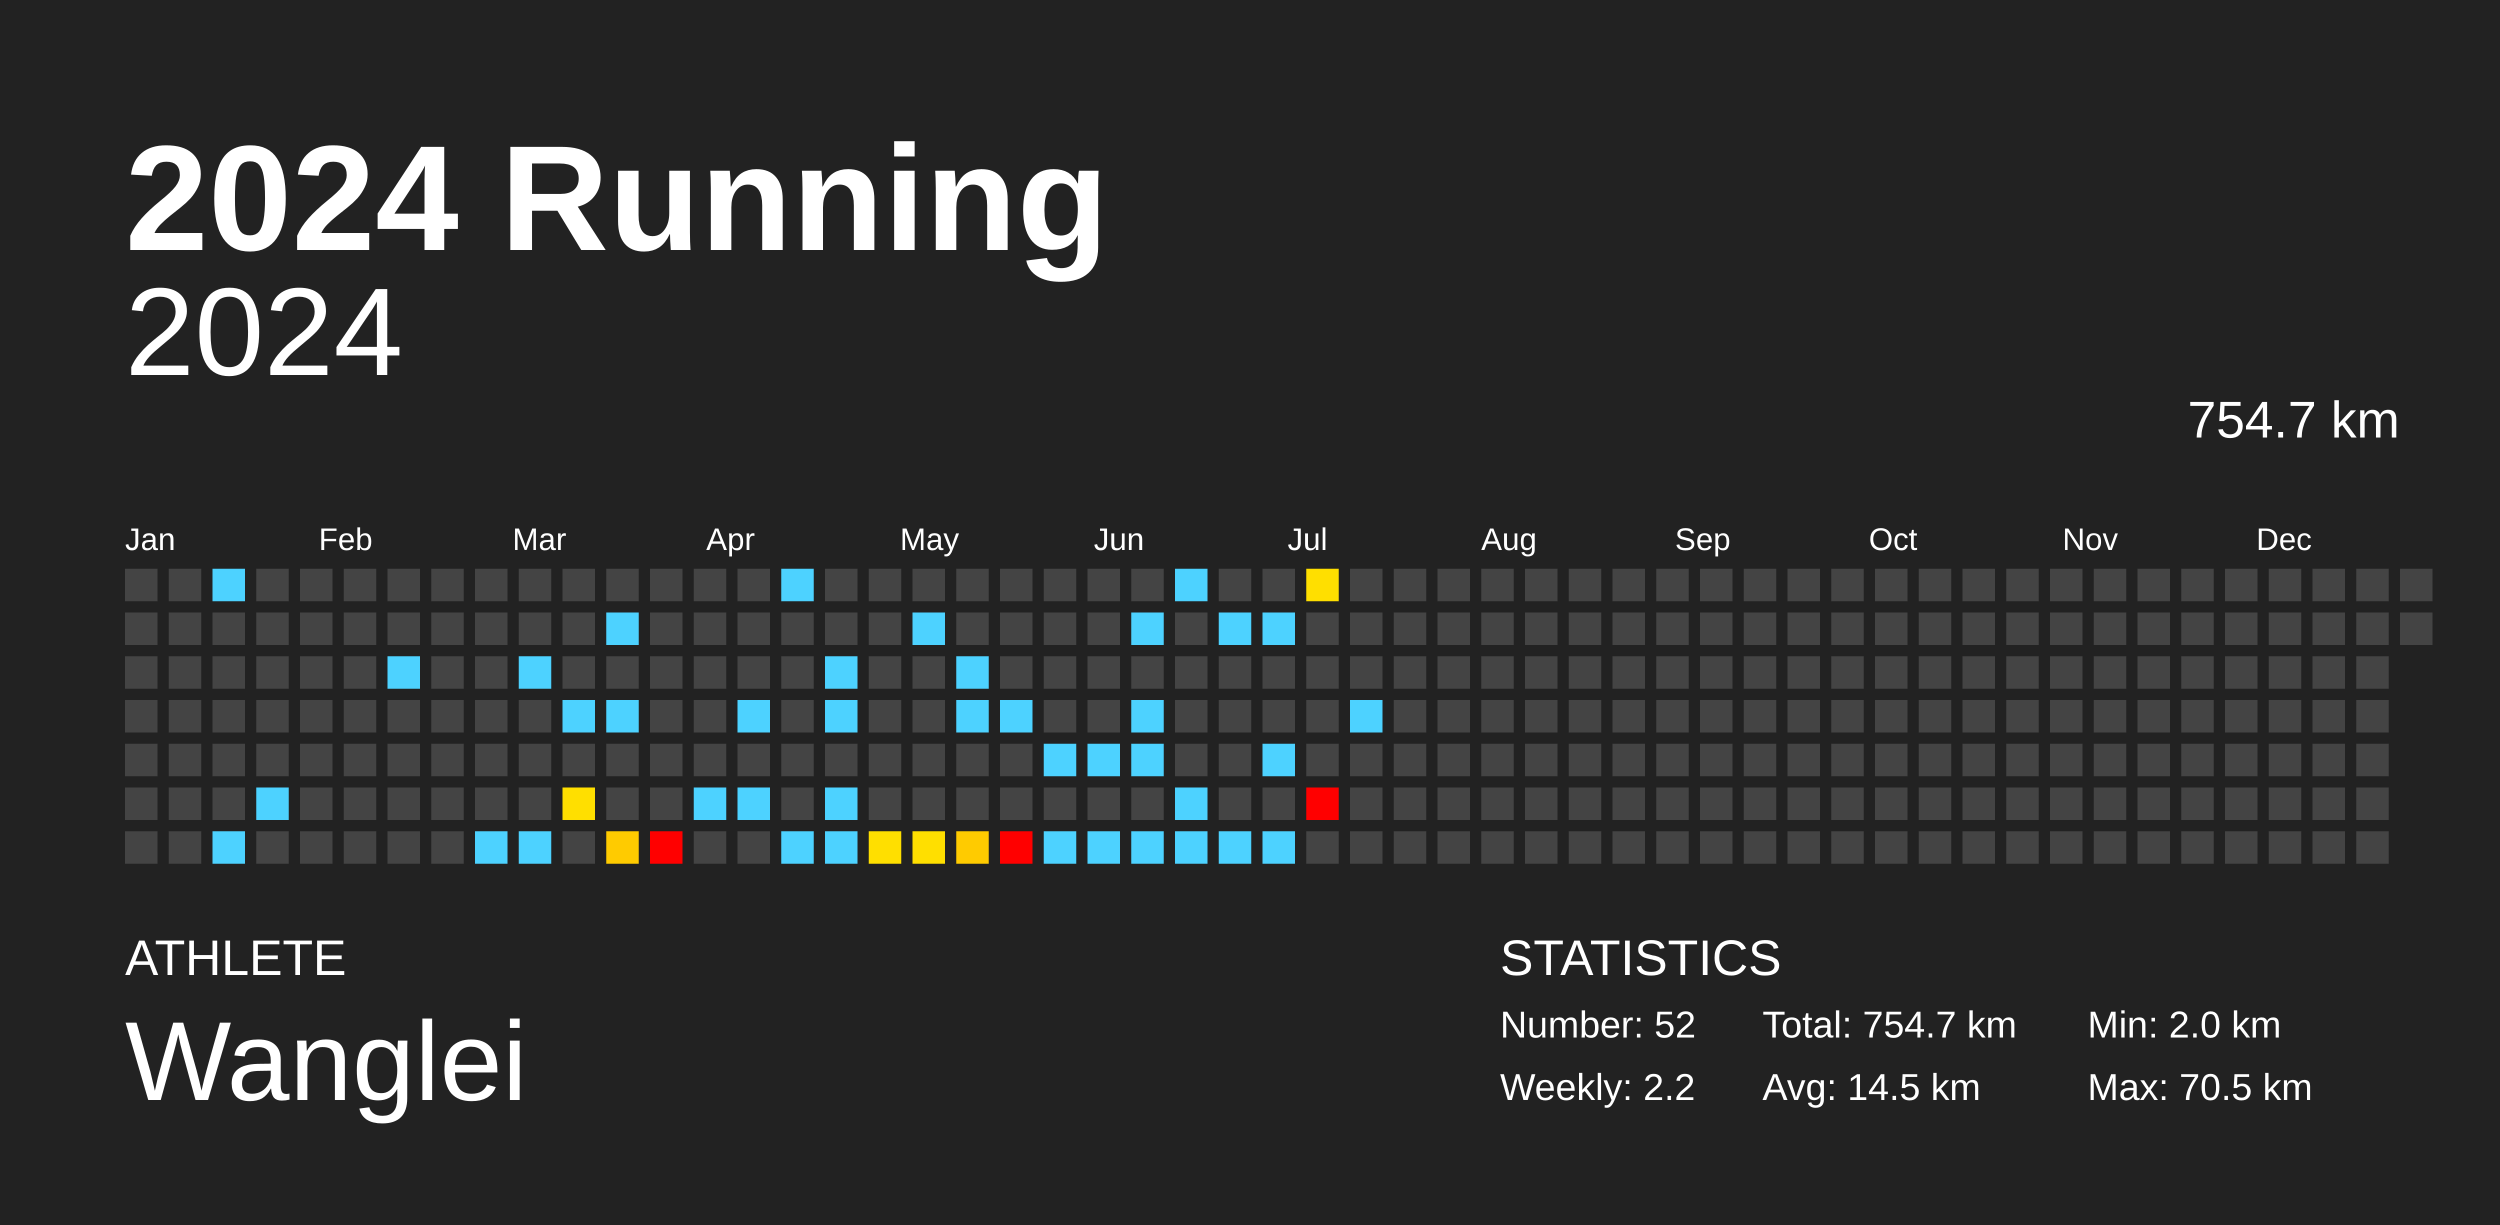
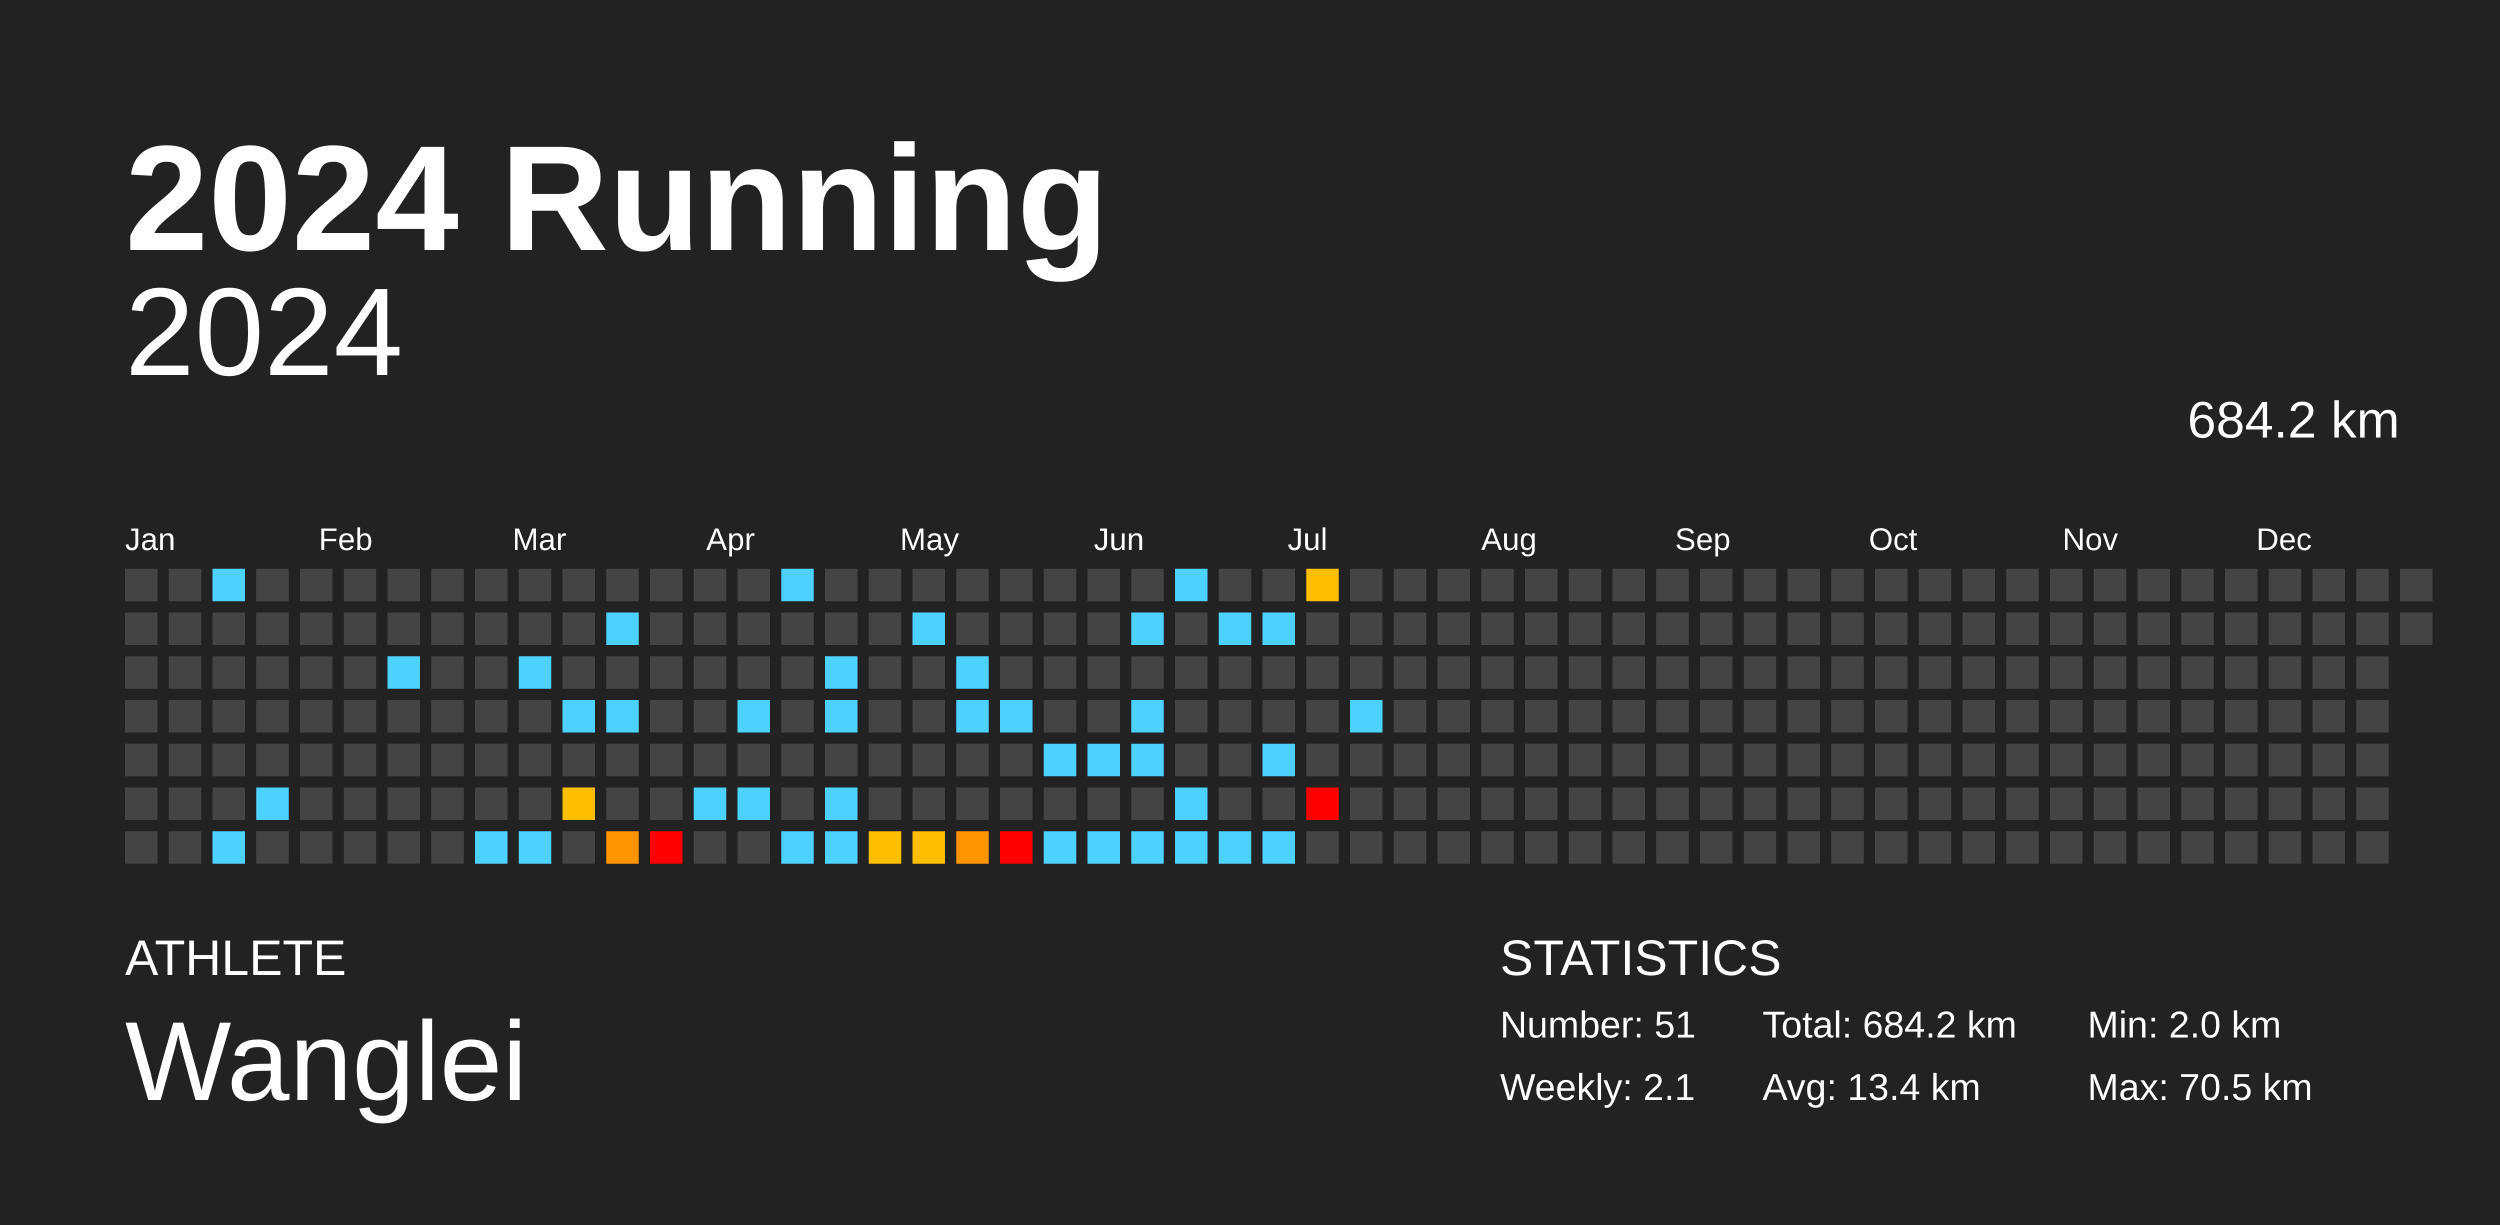
<svg xmlns="http://www.w3.org/2000/svg" baseProfile="full" height="98mm" version="1.1" viewBox="0,0,200,98" width="200mm">
  <defs />
  <rect fill="#222222" height="98" width="200" x="0" y="0" />
  <text fill="#FFFFFF" style="font-size:12px; font-family:Arial; font-weight:bold;" x="10" y="20">2024 Running</text>
  <text fill="#FFFFFF" style="font-size:4px; font-family:Arial" x="10" y="78">ATHLETE</text>
  <text fill="#FFFFFF" style="font-size:9px; font-family:Arial" x="10" y="88">Wanglei</text>
  <text fill="#FFFFFF" style="font-size:4px; font-family:Arial" x="120" y="78">STATISTICS</text>
-   <text fill="#FFFFFF" style="font-size:3px; font-family:Arial" x="120" y="83">Number: 52</text>
-   <text fill="#FFFFFF" style="font-size:3px; font-family:Arial" x="120" y="88">Weekly: 2.2</text>
-   <text fill="#FFFFFF" style="font-size:3px; font-family:Arial" x="141" y="83">Total: 754.7 km</text>
-   <text fill="#FFFFFF" style="font-size:3px; font-family:Arial" x="141" y="88">Avg: 14.5 km</text>
+   <text fill="#FFFFFF" style="font-size:3px; font-family:Arial" x="120" y="83">Number: 51</text>
+   <text fill="#FFFFFF" style="font-size:3px; font-family:Arial" x="120" y="88">Weekly: 2.1</text>
+   <text fill="#FFFFFF" style="font-size:3px; font-family:Arial" x="141" y="83">Total: 684.2 km</text>
+   <text fill="#FFFFFF" style="font-size:3px; font-family:Arial" x="141" y="88">Avg: 13.4 km</text>
  <text fill="#FFFFFF" style="font-size:3px; font-family:Arial" x="167" y="83">Min: 2.0 km</text>
  <text fill="#FFFFFF" style="font-size:3px; font-family:Arial" x="167" y="88">Max: 70.5 km</text>
  <text alignment-baseline="hanging" fill="#FFFFFF" style="font-size:10.0px; font-family:Arial;" x="10" y="30">2024</text>
-   <text alignment-baseline="hanging" fill="#FFFFFF" style="font-size:4.125px; font-family:Arial;" x="175" y="35">754.7 km</text>
+   <text alignment-baseline="hanging" fill="#FFFFFF" style="font-size:4.125px; font-family:Arial;" x="175" y="35">684.2 km</text>
  <text fill="#FFFFFF" style="font-size:2.5px; font-family:Arial" x="10.0" y="44">Jan</text>
  <text fill="#FFFFFF" style="font-size:2.5px; font-family:Arial" x="25.5" y="44">Feb</text>
  <text fill="#FFFFFF" style="font-size:2.5px; font-family:Arial" x="41.0" y="44">Mar</text>
  <text fill="#FFFFFF" style="font-size:2.5px; font-family:Arial" x="56.5" y="44">Apr</text>
  <text fill="#FFFFFF" style="font-size:2.5px; font-family:Arial" x="72.0" y="44">May</text>
  <text fill="#FFFFFF" style="font-size:2.5px; font-family:Arial" x="87.5" y="44">Jun</text>
  <text fill="#FFFFFF" style="font-size:2.5px; font-family:Arial" x="103.0" y="44">Jul</text>
  <text fill="#FFFFFF" style="font-size:2.5px; font-family:Arial" x="118.5" y="44">Aug</text>
  <text fill="#FFFFFF" style="font-size:2.5px; font-family:Arial" x="134.0" y="44">Sep</text>
  <text fill="#FFFFFF" style="font-size:2.5px; font-family:Arial" x="149.5" y="44">Oct</text>
  <text fill="#FFFFFF" style="font-size:2.5px; font-family:Arial" x="165.0" y="44">Nov</text>
  <text fill="#FFFFFF" style="font-size:2.5px; font-family:Arial" x="180.5" y="44">Dec</text>
  <rect fill="#444444" height="2.6" width="2.6" x="10.0" y="45.5" />
  <rect fill="#444444" height="2.6" width="2.6" x="10.0" y="49.0" />
  <rect fill="#444444" height="2.6" width="2.6" x="10.0" y="52.5" />
  <rect fill="#444444" height="2.6" width="2.6" x="10.0" y="56.0" />
  <rect fill="#444444" height="2.6" width="2.6" x="10.0" y="59.5" />
  <rect fill="#444444" height="2.6" width="2.6" x="10.0" y="63.0" />
  <rect fill="#444444" height="2.6" width="2.6" x="10.0" y="66.5" />
  <rect fill="#444444" height="2.6" width="2.6" x="13.5" y="45.5" />
  <rect fill="#444444" height="2.6" width="2.6" x="13.5" y="49.0" />
  <rect fill="#444444" height="2.6" width="2.6" x="13.5" y="52.5" />
  <rect fill="#444444" height="2.6" width="2.6" x="13.5" y="56.0" />
  <rect fill="#444444" height="2.6" width="2.6" x="13.5" y="59.5" />
  <rect fill="#444444" height="2.6" width="2.6" x="13.5" y="63.0" />
  <rect fill="#444444" height="2.6" width="2.6" x="13.5" y="66.5" />
  <rect fill="#4dd2ff" height="2.6" width="2.6" x="17.0" y="45.5" />
  <rect fill="#444444" height="2.6" width="2.6" x="17.0" y="49.0" />
  <rect fill="#444444" height="2.6" width="2.6" x="17.0" y="52.5" />
  <rect fill="#444444" height="2.6" width="2.6" x="17.0" y="56.0" />
  <rect fill="#444444" height="2.6" width="2.6" x="17.0" y="59.5" />
  <rect fill="#444444" height="2.6" width="2.6" x="17.0" y="63.0" />
  <rect fill="#4dd2ff" height="2.6" width="2.6" x="17.0" y="66.5" />
  <rect fill="#444444" height="2.6" width="2.6" x="20.5" y="45.5" />
  <rect fill="#444444" height="2.6" width="2.6" x="20.5" y="49.0" />
  <rect fill="#444444" height="2.6" width="2.6" x="20.5" y="52.5" />
  <rect fill="#444444" height="2.6" width="2.6" x="20.5" y="56.0" />
  <rect fill="#444444" height="2.6" width="2.6" x="20.5" y="59.5" />
  <rect fill="#4dd2ff" height="2.6" width="2.6" x="20.5" y="63.0" />
  <rect fill="#444444" height="2.6" width="2.6" x="20.5" y="66.5" />
  <rect fill="#444444" height="2.6" width="2.6" x="24.0" y="45.5" />
  <rect fill="#444444" height="2.6" width="2.6" x="24.0" y="49.0" />
  <rect fill="#444444" height="2.6" width="2.6" x="24.0" y="52.5" />
  <rect fill="#444444" height="2.6" width="2.6" x="24.0" y="56.0" />
  <rect fill="#444444" height="2.6" width="2.6" x="24.0" y="59.5" />
  <rect fill="#444444" height="2.6" width="2.6" x="24.0" y="63.0" />
  <rect fill="#444444" height="2.6" width="2.6" x="24.0" y="66.5" />
  <rect fill="#444444" height="2.6" width="2.6" x="27.5" y="45.5" />
  <rect fill="#444444" height="2.6" width="2.6" x="27.5" y="49.0" />
  <rect fill="#444444" height="2.6" width="2.6" x="27.5" y="52.5" />
  <rect fill="#444444" height="2.6" width="2.6" x="27.5" y="56.0" />
  <rect fill="#444444" height="2.6" width="2.6" x="27.5" y="59.5" />
  <rect fill="#444444" height="2.6" width="2.6" x="27.5" y="63.0" />
  <rect fill="#444444" height="2.6" width="2.6" x="27.5" y="66.5" />
  <rect fill="#444444" height="2.6" width="2.6" x="31.0" y="45.5" />
  <rect fill="#444444" height="2.6" width="2.6" x="31.0" y="49.0" />
  <rect fill="#4dd2ff" height="2.6" width="2.6" x="31.0" y="52.5" />
  <rect fill="#444444" height="2.6" width="2.6" x="31.0" y="56.0" />
  <rect fill="#444444" height="2.6" width="2.6" x="31.0" y="59.5" />
  <rect fill="#444444" height="2.6" width="2.6" x="31.0" y="63.0" />
  <rect fill="#444444" height="2.6" width="2.6" x="31.0" y="66.5" />
  <rect fill="#444444" height="2.6" width="2.6" x="34.5" y="45.5" />
  <rect fill="#444444" height="2.6" width="2.6" x="34.5" y="49.0" />
  <rect fill="#444444" height="2.6" width="2.6" x="34.5" y="52.5" />
  <rect fill="#444444" height="2.6" width="2.6" x="34.5" y="56.0" />
  <rect fill="#444444" height="2.6" width="2.6" x="34.5" y="59.5" />
  <rect fill="#444444" height="2.6" width="2.6" x="34.5" y="63.0" />
  <rect fill="#444444" height="2.6" width="2.6" x="34.5" y="66.5" />
  <rect fill="#444444" height="2.6" width="2.6" x="38.0" y="45.5" />
  <rect fill="#444444" height="2.6" width="2.6" x="38.0" y="49.0" />
  <rect fill="#444444" height="2.6" width="2.6" x="38.0" y="52.5" />
  <rect fill="#444444" height="2.6" width="2.6" x="38.0" y="56.0" />
  <rect fill="#444444" height="2.6" width="2.6" x="38.0" y="59.5" />
  <rect fill="#444444" height="2.6" width="2.6" x="38.0" y="63.0" />
  <rect fill="#4dd2ff" height="2.6" width="2.6" x="38.0" y="66.5" />
  <rect fill="#444444" height="2.6" width="2.6" x="41.5" y="45.5" />
  <rect fill="#444444" height="2.6" width="2.6" x="41.5" y="49.0" />
  <rect fill="#4dd2ff" height="2.6" width="2.6" x="41.5" y="52.5" />
  <rect fill="#444444" height="2.6" width="2.6" x="41.5" y="56.0" />
  <rect fill="#444444" height="2.6" width="2.6" x="41.5" y="59.5" />
  <rect fill="#444444" height="2.6" width="2.6" x="41.5" y="63.0" />
  <rect fill="#4dd2ff" height="2.6" width="2.6" x="41.5" y="66.5" />
  <rect fill="#444444" height="2.6" width="2.6" x="45.0" y="45.5" />
  <rect fill="#444444" height="2.6" width="2.6" x="45.0" y="49.0" />
  <rect fill="#444444" height="2.6" width="2.6" x="45.0" y="52.5" />
  <rect fill="#4dd2ff" height="2.6" width="2.6" x="45.0" y="56.0" />
  <rect fill="#444444" height="2.6" width="2.6" x="45.0" y="59.5" />
-   <rect fill="#ffdf00" height="2.6" width="2.6" x="45.0" y="63.0" />
+   <rect fill="#ffbe00" height="2.6" width="2.6" x="45.0" y="63.0" />
  <rect fill="#444444" height="2.6" width="2.6" x="45.0" y="66.5" />
  <rect fill="#444444" height="2.6" width="2.6" x="48.5" y="45.5" />
  <rect fill="#4dd2ff" height="2.6" width="2.6" x="48.5" y="49.0" />
  <rect fill="#444444" height="2.6" width="2.6" x="48.5" y="52.5" />
  <rect fill="#4dd2ff" height="2.6" width="2.6" x="48.5" y="56.0" />
  <rect fill="#444444" height="2.6" width="2.6" x="48.5" y="59.5" />
  <rect fill="#444444" height="2.6" width="2.6" x="48.5" y="63.0" />
-   <rect fill="#ffcb00" height="2.6" width="2.6" x="48.5" y="66.5" />
+   <rect fill="#ff9400" height="2.6" width="2.6" x="48.5" y="66.5" />
  <rect fill="#444444" height="2.6" width="2.6" x="52.0" y="45.5" />
  <rect fill="#444444" height="2.6" width="2.6" x="52.0" y="49.0" />
  <rect fill="#444444" height="2.6" width="2.6" x="52.0" y="52.5" />
  <rect fill="#444444" height="2.6" width="2.6" x="52.0" y="56.0" />
  <rect fill="#444444" height="2.6" width="2.6" x="52.0" y="59.5" />
  <rect fill="#444444" height="2.6" width="2.6" x="52.0" y="63.0" />
  <rect fill="red" height="2.6" width="2.6" x="52.0" y="66.5" />
  <rect fill="#444444" height="2.6" width="2.6" x="55.5" y="45.5" />
  <rect fill="#444444" height="2.6" width="2.6" x="55.5" y="49.0" />
  <rect fill="#444444" height="2.6" width="2.6" x="55.5" y="52.5" />
  <rect fill="#444444" height="2.6" width="2.6" x="55.5" y="56.0" />
  <rect fill="#444444" height="2.6" width="2.6" x="55.5" y="59.5" />
  <rect fill="#4dd2ff" height="2.6" width="2.6" x="55.5" y="63.0" />
  <rect fill="#444444" height="2.6" width="2.6" x="55.5" y="66.5" />
  <rect fill="#444444" height="2.6" width="2.6" x="59.0" y="45.5" />
  <rect fill="#444444" height="2.6" width="2.6" x="59.0" y="49.0" />
  <rect fill="#444444" height="2.6" width="2.6" x="59.0" y="52.5" />
  <rect fill="#4dd2ff" height="2.6" width="2.6" x="59.0" y="56.0" />
  <rect fill="#444444" height="2.6" width="2.6" x="59.0" y="59.5" />
  <rect fill="#4dd2ff" height="2.6" width="2.6" x="59.0" y="63.0" />
  <rect fill="#444444" height="2.6" width="2.6" x="59.0" y="66.5" />
  <rect fill="#4dd2ff" height="2.6" width="2.6" x="62.5" y="45.5" />
  <rect fill="#444444" height="2.6" width="2.6" x="62.5" y="49.0" />
  <rect fill="#444444" height="2.6" width="2.6" x="62.5" y="52.5" />
  <rect fill="#444444" height="2.6" width="2.6" x="62.5" y="56.0" />
  <rect fill="#444444" height="2.6" width="2.6" x="62.5" y="59.5" />
  <rect fill="#444444" height="2.6" width="2.6" x="62.5" y="63.0" />
  <rect fill="#4dd2ff" height="2.6" width="2.6" x="62.5" y="66.5" />
  <rect fill="#444444" height="2.6" width="2.6" x="66.0" y="45.5" />
  <rect fill="#444444" height="2.6" width="2.6" x="66.0" y="49.0" />
  <rect fill="#4dd2ff" height="2.6" width="2.6" x="66.0" y="52.5" />
  <rect fill="#4dd2ff" height="2.6" width="2.6" x="66.0" y="56.0" />
  <rect fill="#444444" height="2.6" width="2.6" x="66.0" y="59.5" />
  <rect fill="#4dd2ff" height="2.6" width="2.6" x="66.0" y="63.0" />
  <rect fill="#4dd2ff" height="2.6" width="2.6" x="66.0" y="66.5" />
  <rect fill="#444444" height="2.6" width="2.6" x="69.5" y="45.5" />
  <rect fill="#444444" height="2.6" width="2.6" x="69.5" y="49.0" />
  <rect fill="#444444" height="2.6" width="2.6" x="69.5" y="52.5" />
  <rect fill="#444444" height="2.6" width="2.6" x="69.5" y="56.0" />
  <rect fill="#444444" height="2.6" width="2.6" x="69.5" y="59.5" />
  <rect fill="#444444" height="2.6" width="2.6" x="69.5" y="63.0" />
-   <rect fill="#ffdf00" height="2.6" width="2.6" x="69.5" y="66.5" />
+   <rect fill="#ffbe00" height="2.6" width="2.6" x="69.5" y="66.5" />
  <rect fill="#444444" height="2.6" width="2.6" x="73.0" y="45.5" />
  <rect fill="#4dd2ff" height="2.6" width="2.6" x="73.0" y="49.0" />
  <rect fill="#444444" height="2.6" width="2.6" x="73.0" y="52.5" />
  <rect fill="#444444" height="2.6" width="2.6" x="73.0" y="56.0" />
  <rect fill="#444444" height="2.6" width="2.6" x="73.0" y="59.5" />
  <rect fill="#444444" height="2.6" width="2.6" x="73.0" y="63.0" />
-   <rect fill="#ffdf00" height="2.6" width="2.6" x="73.0" y="66.5" />
+   <rect fill="#ffbe00" height="2.6" width="2.6" x="73.0" y="66.5" />
  <rect fill="#444444" height="2.6" width="2.6" x="76.5" y="45.5" />
  <rect fill="#444444" height="2.6" width="2.6" x="76.5" y="49.0" />
  <rect fill="#4dd2ff" height="2.6" width="2.6" x="76.5" y="52.5" />
  <rect fill="#4dd2ff" height="2.6" width="2.6" x="76.5" y="56.0" />
  <rect fill="#444444" height="2.6" width="2.6" x="76.5" y="59.5" />
  <rect fill="#444444" height="2.6" width="2.6" x="76.5" y="63.0" />
-   <rect fill="#ffcb00" height="2.6" width="2.6" x="76.5" y="66.5" />
+   <rect fill="#ff9400" height="2.6" width="2.6" x="76.5" y="66.5" />
  <rect fill="#444444" height="2.6" width="2.6" x="80.0" y="45.5" />
  <rect fill="#444444" height="2.6" width="2.6" x="80.0" y="49.0" />
  <rect fill="#444444" height="2.6" width="2.6" x="80.0" y="52.5" />
  <rect fill="#4dd2ff" height="2.6" width="2.6" x="80.0" y="56.0" />
  <rect fill="#444444" height="2.6" width="2.6" x="80.0" y="59.5" />
  <rect fill="#444444" height="2.6" width="2.6" x="80.0" y="63.0" />
  <rect fill="red" height="2.6" width="2.6" x="80.0" y="66.5" />
  <rect fill="#444444" height="2.6" width="2.6" x="83.5" y="45.5" />
  <rect fill="#444444" height="2.6" width="2.6" x="83.5" y="49.0" />
  <rect fill="#444444" height="2.6" width="2.6" x="83.5" y="52.5" />
  <rect fill="#444444" height="2.6" width="2.6" x="83.5" y="56.0" />
  <rect fill="#4dd2ff" height="2.6" width="2.6" x="83.5" y="59.5" />
  <rect fill="#444444" height="2.6" width="2.6" x="83.5" y="63.0" />
  <rect fill="#4dd2ff" height="2.6" width="2.6" x="83.5" y="66.5" />
  <rect fill="#444444" height="2.6" width="2.6" x="87.0" y="45.5" />
  <rect fill="#444444" height="2.6" width="2.6" x="87.0" y="49.0" />
  <rect fill="#444444" height="2.6" width="2.6" x="87.0" y="52.5" />
  <rect fill="#444444" height="2.6" width="2.6" x="87.0" y="56.0" />
  <rect fill="#4dd2ff" height="2.6" width="2.6" x="87.0" y="59.5" />
  <rect fill="#444444" height="2.6" width="2.6" x="87.0" y="63.0" />
  <rect fill="#4dd2ff" height="2.6" width="2.6" x="87.0" y="66.5" />
  <rect fill="#444444" height="2.6" width="2.6" x="90.5" y="45.5" />
  <rect fill="#4dd2ff" height="2.6" width="2.6" x="90.5" y="49.0" />
  <rect fill="#444444" height="2.6" width="2.6" x="90.5" y="52.5" />
  <rect fill="#4dd2ff" height="2.6" width="2.6" x="90.5" y="56.0" />
  <rect fill="#4dd2ff" height="2.6" width="2.6" x="90.5" y="59.5" />
  <rect fill="#444444" height="2.6" width="2.6" x="90.5" y="63.0" />
  <rect fill="#4dd2ff" height="2.6" width="2.6" x="90.5" y="66.5" />
  <rect fill="#4dd2ff" height="2.6" width="2.6" x="94.0" y="45.5" />
  <rect fill="#444444" height="2.6" width="2.6" x="94.0" y="49.0" />
  <rect fill="#444444" height="2.6" width="2.6" x="94.0" y="52.5" />
  <rect fill="#444444" height="2.6" width="2.6" x="94.0" y="56.0" />
  <rect fill="#444444" height="2.6" width="2.6" x="94.0" y="59.5" />
  <rect fill="#4dd2ff" height="2.6" width="2.6" x="94.0" y="63.0" />
  <rect fill="#4dd2ff" height="2.6" width="2.6" x="94.0" y="66.5" />
  <rect fill="#444444" height="2.6" width="2.6" x="97.5" y="45.5" />
  <rect fill="#4dd2ff" height="2.6" width="2.6" x="97.5" y="49.0" />
  <rect fill="#444444" height="2.6" width="2.6" x="97.5" y="52.5" />
  <rect fill="#444444" height="2.6" width="2.6" x="97.5" y="56.0" />
  <rect fill="#444444" height="2.6" width="2.6" x="97.5" y="59.5" />
  <rect fill="#444444" height="2.6" width="2.6" x="97.5" y="63.0" />
  <rect fill="#4dd2ff" height="2.6" width="2.6" x="97.5" y="66.5" />
  <rect fill="#444444" height="2.6" width="2.6" x="101.0" y="45.5" />
  <rect fill="#4dd2ff" height="2.6" width="2.6" x="101.0" y="49.0" />
  <rect fill="#444444" height="2.6" width="2.6" x="101.0" y="52.5" />
  <rect fill="#444444" height="2.6" width="2.6" x="101.0" y="56.0" />
  <rect fill="#4dd2ff" height="2.6" width="2.6" x="101.0" y="59.5" />
  <rect fill="#444444" height="2.6" width="2.6" x="101.0" y="63.0" />
  <rect fill="#4dd2ff" height="2.6" width="2.6" x="101.0" y="66.5" />
-   <rect fill="#ffdf00" height="2.6" width="2.6" x="104.5" y="45.5" />
+   <rect fill="#ffbe00" height="2.6" width="2.6" x="104.5" y="45.5" />
  <rect fill="#444444" height="2.6" width="2.6" x="104.5" y="49.0" />
  <rect fill="#444444" height="2.6" width="2.6" x="104.5" y="52.5" />
  <rect fill="#444444" height="2.6" width="2.6" x="104.5" y="56.0" />
  <rect fill="#444444" height="2.6" width="2.6" x="104.5" y="59.5" />
  <rect fill="red" height="2.6" width="2.6" x="104.5" y="63.0" />
  <rect fill="#444444" height="2.6" width="2.6" x="104.5" y="66.5" />
  <rect fill="#444444" height="2.6" width="2.6" x="108.0" y="45.5" />
  <rect fill="#444444" height="2.6" width="2.6" x="108.0" y="49.0" />
  <rect fill="#444444" height="2.6" width="2.6" x="108.0" y="52.5" />
  <rect fill="#4dd2ff" height="2.6" width="2.6" x="108.0" y="56.0" />
  <rect fill="#444444" height="2.6" width="2.6" x="108.0" y="59.5" />
  <rect fill="#444444" height="2.6" width="2.6" x="108.0" y="63.0" />
  <rect fill="#444444" height="2.6" width="2.6" x="108.0" y="66.5" />
  <rect fill="#444444" height="2.6" width="2.6" x="111.5" y="45.5" />
  <rect fill="#444444" height="2.6" width="2.6" x="111.5" y="49.0" />
  <rect fill="#444444" height="2.6" width="2.6" x="111.5" y="52.5" />
  <rect fill="#444444" height="2.6" width="2.6" x="111.5" y="56.0" />
  <rect fill="#444444" height="2.6" width="2.6" x="111.5" y="59.5" />
  <rect fill="#444444" height="2.6" width="2.6" x="111.5" y="63.0" />
  <rect fill="#444444" height="2.6" width="2.6" x="111.5" y="66.5" />
  <rect fill="#444444" height="2.6" width="2.6" x="115.0" y="45.5" />
  <rect fill="#444444" height="2.6" width="2.6" x="115.0" y="49.0" />
  <rect fill="#444444" height="2.6" width="2.6" x="115.0" y="52.5" />
  <rect fill="#444444" height="2.6" width="2.6" x="115.0" y="56.0" />
  <rect fill="#444444" height="2.6" width="2.6" x="115.0" y="59.5" />
  <rect fill="#444444" height="2.6" width="2.6" x="115.0" y="63.0" />
  <rect fill="#444444" height="2.6" width="2.6" x="115.0" y="66.5" />
  <rect fill="#444444" height="2.6" width="2.6" x="118.5" y="45.5" />
  <rect fill="#444444" height="2.6" width="2.6" x="118.5" y="49.0" />
  <rect fill="#444444" height="2.6" width="2.6" x="118.5" y="52.5" />
  <rect fill="#444444" height="2.6" width="2.6" x="118.5" y="56.0" />
  <rect fill="#444444" height="2.6" width="2.6" x="118.5" y="59.5" />
  <rect fill="#444444" height="2.6" width="2.6" x="118.5" y="63.0" />
  <rect fill="#444444" height="2.6" width="2.6" x="118.5" y="66.5" />
  <rect fill="#444444" height="2.6" width="2.6" x="122.0" y="45.5" />
  <rect fill="#444444" height="2.6" width="2.6" x="122.0" y="49.0" />
  <rect fill="#444444" height="2.6" width="2.6" x="122.0" y="52.5" />
  <rect fill="#444444" height="2.6" width="2.6" x="122.0" y="56.0" />
  <rect fill="#444444" height="2.6" width="2.6" x="122.0" y="59.5" />
  <rect fill="#444444" height="2.6" width="2.6" x="122.0" y="63.0" />
  <rect fill="#444444" height="2.6" width="2.6" x="122.0" y="66.5" />
  <rect fill="#444444" height="2.6" width="2.6" x="125.5" y="45.5" />
  <rect fill="#444444" height="2.6" width="2.6" x="125.5" y="49.0" />
  <rect fill="#444444" height="2.6" width="2.6" x="125.5" y="52.5" />
  <rect fill="#444444" height="2.6" width="2.6" x="125.5" y="56.0" />
  <rect fill="#444444" height="2.6" width="2.6" x="125.5" y="59.5" />
  <rect fill="#444444" height="2.6" width="2.6" x="125.5" y="63.0" />
  <rect fill="#444444" height="2.6" width="2.6" x="125.5" y="66.5" />
  <rect fill="#444444" height="2.6" width="2.6" x="129.0" y="45.5" />
  <rect fill="#444444" height="2.6" width="2.6" x="129.0" y="49.0" />
  <rect fill="#444444" height="2.6" width="2.6" x="129.0" y="52.5" />
  <rect fill="#444444" height="2.6" width="2.6" x="129.0" y="56.0" />
  <rect fill="#444444" height="2.6" width="2.6" x="129.0" y="59.5" />
  <rect fill="#444444" height="2.6" width="2.6" x="129.0" y="63.0" />
  <rect fill="#444444" height="2.6" width="2.6" x="129.0" y="66.5" />
  <rect fill="#444444" height="2.6" width="2.6" x="132.5" y="45.5" />
  <rect fill="#444444" height="2.6" width="2.6" x="132.5" y="49.0" />
  <rect fill="#444444" height="2.6" width="2.6" x="132.5" y="52.5" />
  <rect fill="#444444" height="2.6" width="2.6" x="132.5" y="56.0" />
  <rect fill="#444444" height="2.6" width="2.6" x="132.5" y="59.5" />
  <rect fill="#444444" height="2.6" width="2.6" x="132.5" y="63.0" />
  <rect fill="#444444" height="2.6" width="2.6" x="132.5" y="66.5" />
  <rect fill="#444444" height="2.6" width="2.6" x="136.0" y="45.5" />
  <rect fill="#444444" height="2.6" width="2.6" x="136.0" y="49.0" />
  <rect fill="#444444" height="2.6" width="2.6" x="136.0" y="52.5" />
  <rect fill="#444444" height="2.6" width="2.6" x="136.0" y="56.0" />
  <rect fill="#444444" height="2.6" width="2.6" x="136.0" y="59.5" />
  <rect fill="#444444" height="2.6" width="2.6" x="136.0" y="63.0" />
  <rect fill="#444444" height="2.6" width="2.6" x="136.0" y="66.5" />
  <rect fill="#444444" height="2.6" width="2.6" x="139.5" y="45.5" />
  <rect fill="#444444" height="2.6" width="2.6" x="139.5" y="49.0" />
  <rect fill="#444444" height="2.6" width="2.6" x="139.5" y="52.5" />
  <rect fill="#444444" height="2.6" width="2.6" x="139.5" y="56.0" />
  <rect fill="#444444" height="2.6" width="2.6" x="139.5" y="59.5" />
  <rect fill="#444444" height="2.6" width="2.6" x="139.5" y="63.0" />
  <rect fill="#444444" height="2.6" width="2.6" x="139.5" y="66.5" />
  <rect fill="#444444" height="2.6" width="2.6" x="143.0" y="45.5" />
  <rect fill="#444444" height="2.6" width="2.6" x="143.0" y="49.0" />
  <rect fill="#444444" height="2.6" width="2.6" x="143.0" y="52.5" />
  <rect fill="#444444" height="2.6" width="2.6" x="143.0" y="56.0" />
  <rect fill="#444444" height="2.6" width="2.6" x="143.0" y="59.5" />
  <rect fill="#444444" height="2.6" width="2.6" x="143.0" y="63.0" />
  <rect fill="#444444" height="2.6" width="2.6" x="143.0" y="66.5" />
  <rect fill="#444444" height="2.6" width="2.6" x="146.5" y="45.5" />
  <rect fill="#444444" height="2.6" width="2.6" x="146.5" y="49.0" />
  <rect fill="#444444" height="2.6" width="2.6" x="146.5" y="52.5" />
  <rect fill="#444444" height="2.6" width="2.6" x="146.5" y="56.0" />
  <rect fill="#444444" height="2.6" width="2.6" x="146.5" y="59.5" />
  <rect fill="#444444" height="2.6" width="2.6" x="146.5" y="63.0" />
  <rect fill="#444444" height="2.6" width="2.6" x="146.5" y="66.5" />
  <rect fill="#444444" height="2.6" width="2.6" x="150.0" y="45.5" />
  <rect fill="#444444" height="2.6" width="2.6" x="150.0" y="49.0" />
  <rect fill="#444444" height="2.6" width="2.6" x="150.0" y="52.5" />
  <rect fill="#444444" height="2.6" width="2.6" x="150.0" y="56.0" />
  <rect fill="#444444" height="2.6" width="2.6" x="150.0" y="59.5" />
  <rect fill="#444444" height="2.6" width="2.6" x="150.0" y="63.0" />
  <rect fill="#444444" height="2.6" width="2.6" x="150.0" y="66.5" />
  <rect fill="#444444" height="2.6" width="2.6" x="153.5" y="45.5" />
  <rect fill="#444444" height="2.6" width="2.6" x="153.5" y="49.0" />
  <rect fill="#444444" height="2.6" width="2.6" x="153.5" y="52.5" />
  <rect fill="#444444" height="2.6" width="2.6" x="153.5" y="56.0" />
  <rect fill="#444444" height="2.6" width="2.6" x="153.5" y="59.5" />
  <rect fill="#444444" height="2.6" width="2.6" x="153.5" y="63.0" />
  <rect fill="#444444" height="2.6" width="2.6" x="153.5" y="66.5" />
  <rect fill="#444444" height="2.6" width="2.6" x="157.0" y="45.5" />
  <rect fill="#444444" height="2.6" width="2.6" x="157.0" y="49.0" />
  <rect fill="#444444" height="2.6" width="2.6" x="157.0" y="52.5" />
  <rect fill="#444444" height="2.6" width="2.6" x="157.0" y="56.0" />
  <rect fill="#444444" height="2.6" width="2.6" x="157.0" y="59.5" />
  <rect fill="#444444" height="2.6" width="2.6" x="157.0" y="63.0" />
  <rect fill="#444444" height="2.6" width="2.6" x="157.0" y="66.5" />
  <rect fill="#444444" height="2.6" width="2.6" x="160.5" y="45.5" />
  <rect fill="#444444" height="2.6" width="2.6" x="160.5" y="49.0" />
  <rect fill="#444444" height="2.6" width="2.6" x="160.5" y="52.5" />
  <rect fill="#444444" height="2.6" width="2.6" x="160.5" y="56.0" />
  <rect fill="#444444" height="2.6" width="2.6" x="160.5" y="59.5" />
  <rect fill="#444444" height="2.6" width="2.6" x="160.5" y="63.0" />
  <rect fill="#444444" height="2.6" width="2.6" x="160.5" y="66.5" />
  <rect fill="#444444" height="2.6" width="2.6" x="164.0" y="45.5" />
  <rect fill="#444444" height="2.6" width="2.6" x="164.0" y="49.0" />
  <rect fill="#444444" height="2.6" width="2.6" x="164.0" y="52.5" />
  <rect fill="#444444" height="2.6" width="2.6" x="164.0" y="56.0" />
  <rect fill="#444444" height="2.6" width="2.6" x="164.0" y="59.5" />
  <rect fill="#444444" height="2.6" width="2.6" x="164.0" y="63.0" />
  <rect fill="#444444" height="2.6" width="2.6" x="164.0" y="66.5" />
  <rect fill="#444444" height="2.6" width="2.6" x="167.5" y="45.5" />
  <rect fill="#444444" height="2.6" width="2.6" x="167.5" y="49.0" />
  <rect fill="#444444" height="2.6" width="2.6" x="167.5" y="52.5" />
  <rect fill="#444444" height="2.6" width="2.6" x="167.5" y="56.0" />
  <rect fill="#444444" height="2.6" width="2.6" x="167.5" y="59.5" />
  <rect fill="#444444" height="2.6" width="2.6" x="167.5" y="63.0" />
  <rect fill="#444444" height="2.6" width="2.6" x="167.5" y="66.5" />
  <rect fill="#444444" height="2.6" width="2.6" x="171.0" y="45.5" />
  <rect fill="#444444" height="2.6" width="2.6" x="171.0" y="49.0" />
  <rect fill="#444444" height="2.6" width="2.6" x="171.0" y="52.5" />
  <rect fill="#444444" height="2.6" width="2.6" x="171.0" y="56.0" />
  <rect fill="#444444" height="2.6" width="2.6" x="171.0" y="59.5" />
  <rect fill="#444444" height="2.6" width="2.6" x="171.0" y="63.0" />
  <rect fill="#444444" height="2.6" width="2.6" x="171.0" y="66.5" />
  <rect fill="#444444" height="2.6" width="2.6" x="174.5" y="45.5" />
  <rect fill="#444444" height="2.6" width="2.6" x="174.5" y="49.0" />
  <rect fill="#444444" height="2.6" width="2.6" x="174.5" y="52.5" />
  <rect fill="#444444" height="2.6" width="2.6" x="174.5" y="56.0" />
  <rect fill="#444444" height="2.6" width="2.6" x="174.5" y="59.5" />
  <rect fill="#444444" height="2.6" width="2.6" x="174.5" y="63.0" />
  <rect fill="#444444" height="2.6" width="2.6" x="174.5" y="66.5" />
  <rect fill="#444444" height="2.6" width="2.6" x="178.0" y="45.5" />
  <rect fill="#444444" height="2.6" width="2.6" x="178.0" y="49.0" />
  <rect fill="#444444" height="2.6" width="2.6" x="178.0" y="52.5" />
  <rect fill="#444444" height="2.6" width="2.6" x="178.0" y="56.0" />
  <rect fill="#444444" height="2.6" width="2.6" x="178.0" y="59.5" />
  <rect fill="#444444" height="2.6" width="2.6" x="178.0" y="63.0" />
  <rect fill="#444444" height="2.6" width="2.6" x="178.0" y="66.5" />
  <rect fill="#444444" height="2.6" width="2.6" x="181.5" y="45.5" />
  <rect fill="#444444" height="2.6" width="2.6" x="181.5" y="49.0" />
  <rect fill="#444444" height="2.6" width="2.6" x="181.5" y="52.5" />
  <rect fill="#444444" height="2.6" width="2.6" x="181.5" y="56.0" />
  <rect fill="#444444" height="2.6" width="2.6" x="181.5" y="59.5" />
  <rect fill="#444444" height="2.6" width="2.6" x="181.5" y="63.0" />
  <rect fill="#444444" height="2.6" width="2.6" x="181.5" y="66.5" />
  <rect fill="#444444" height="2.6" width="2.6" x="185.0" y="45.5" />
  <rect fill="#444444" height="2.6" width="2.6" x="185.0" y="49.0" />
  <rect fill="#444444" height="2.6" width="2.6" x="185.0" y="52.5" />
  <rect fill="#444444" height="2.6" width="2.6" x="185.0" y="56.0" />
  <rect fill="#444444" height="2.6" width="2.6" x="185.0" y="59.5" />
  <rect fill="#444444" height="2.6" width="2.6" x="185.0" y="63.0" />
  <rect fill="#444444" height="2.6" width="2.6" x="185.0" y="66.5" />
  <rect fill="#444444" height="2.6" width="2.6" x="188.5" y="45.5" />
  <rect fill="#444444" height="2.6" width="2.6" x="188.5" y="49.0" />
  <rect fill="#444444" height="2.6" width="2.6" x="188.5" y="52.5" />
  <rect fill="#444444" height="2.6" width="2.6" x="188.5" y="56.0" />
  <rect fill="#444444" height="2.6" width="2.6" x="188.5" y="59.5" />
  <rect fill="#444444" height="2.6" width="2.6" x="188.5" y="63.0" />
  <rect fill="#444444" height="2.6" width="2.6" x="188.5" y="66.5" />
  <rect fill="#444444" height="2.6" width="2.6" x="192.0" y="45.5" />
  <rect fill="#444444" height="2.6" width="2.6" x="192.0" y="49.0" />
</svg>
